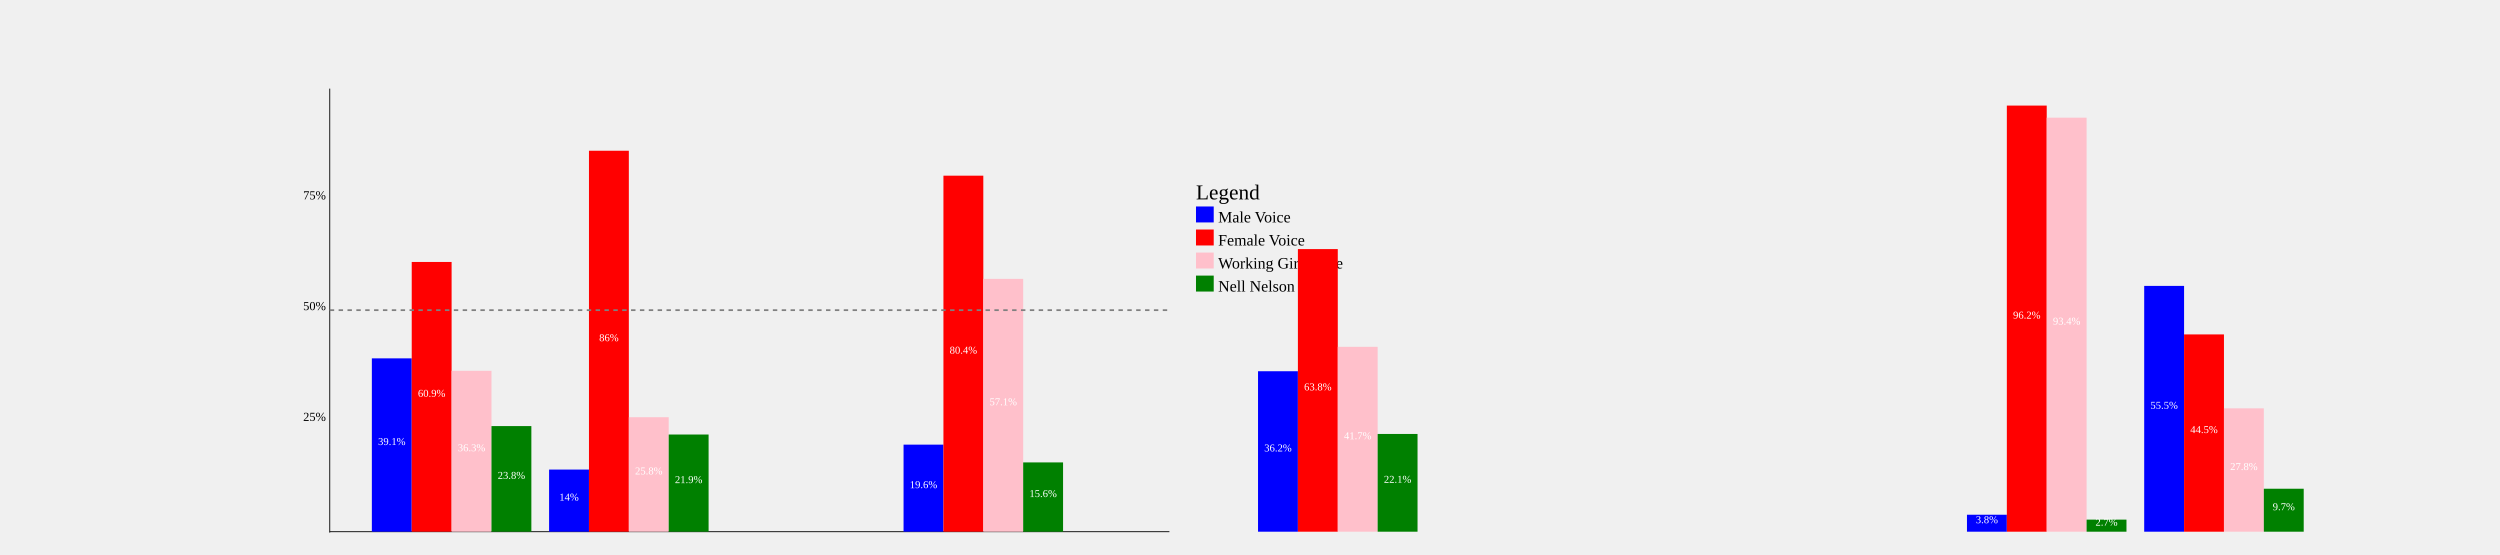
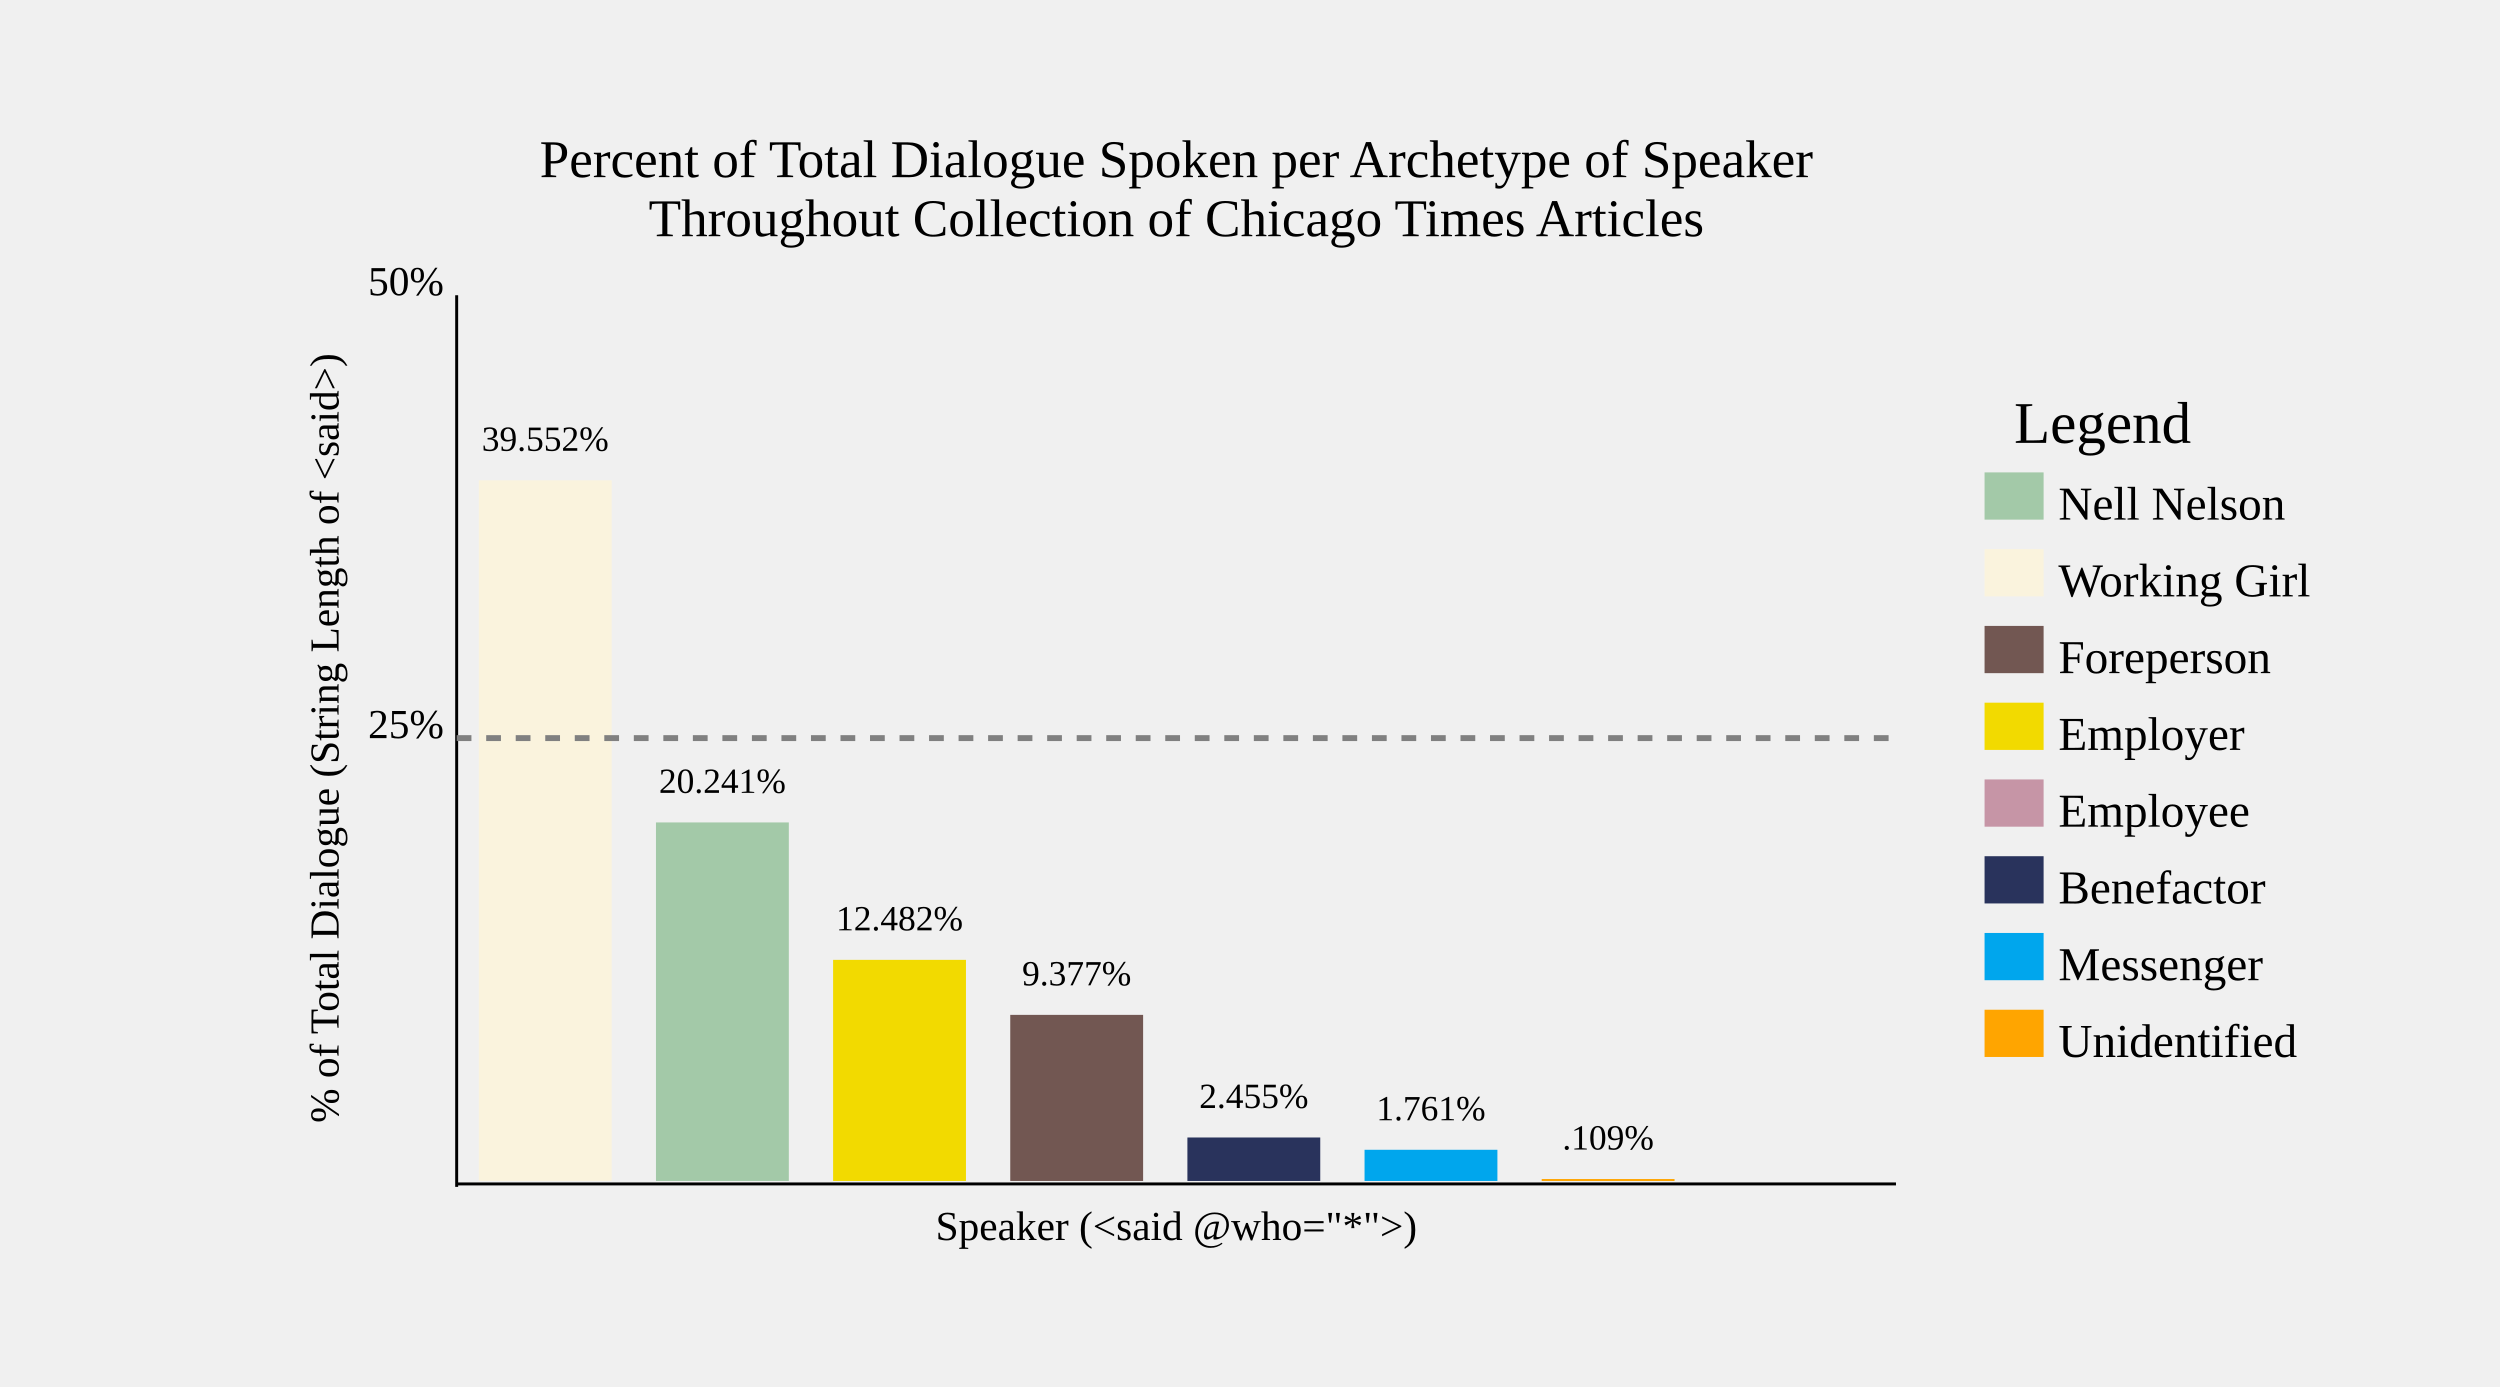
<svg xmlns="http://www.w3.org/2000/svg" width="100%" height="125%">
-   <g transform="translate(60,600)">
-     <line x1="30" y1="1" x2="30" y2="-500" stroke="black" stroke-width="1" />
-     <line x1="30" y1="0" x2="977.5" y2="0" stroke="black" stroke-width="1" />
-     <text x="0" y="-125" font-size="14">
-                     25% </text>
-     <text x="0" y="-250" font-size="14">
-                     50% </text>
-     <text x="0" y="-375" font-size="14"> 75% </text>
-     <text x="1007.5" y="-375" font-size="24">Legend</text>
-     <line x1="1017.5" y1="-349" x2="1017.5" y2="-367" stroke="blue" stroke-width="20" />
-     <text x="1032.5" y="-349" font-size="18">Male Voice</text>
-     <line x1="1017.5" y1="-323" x2="1017.5" y2="-341" stroke="red" stroke-width="20" />
-     <text x="1032.5" y="-323" font-size="18">Female Voice</text>
-     <line x1="1017.5" y1="-297" x2="1017.5" y2="-315" stroke="pink" stroke-width="20" />
-     <text x="1032.5" y="-297" font-size="18">Working Girl Voice</text>
-     <line x1="1017.5" y1="-271" x2="1017.5" y2="-289" stroke="green" stroke-width="20" />
-     <text x="1032.5" y="-271" font-size="18">Nell
-                     Nelson Voice</text>
-     <line x1="100" x2="100" y1="0" y2="-195.61" stroke="blue" stroke-width="45" />
-     <line x1="145" x2="145" y1="0" y2="-304.39" stroke="red" stroke-width="45" />
-     <line x1="190" x2="190" y1="0" y2="-181.569" stroke="pink" stroke-width="45" />
-     <line x1="235" x2="235" y1="0" y2="-119.19" stroke="green" stroke-width="45" />
-     <text x="100" y="-97.805" font-size="12" fill="white" text-anchor="middle">39.1% </text>
-     <text x="145" y="-152.195" font-size="12" fill="white" text-anchor="middle">60.9% </text>
-     <text x="190" y="-90.784" font-size="12" fill="white" text-anchor="middle">36.3% </text>
-     <text x="235" y="-59.595" font-size="12" fill="white" text-anchor="middle">23.8% </text>
-     <line x1="300" x2="300" y1="0" y2="-70.109" stroke="blue" stroke-width="45" />
-     <line x1="345" x2="345" y1="0" y2="-429.891" stroke="red" stroke-width="45" />
-     <line x1="390" x2="390" y1="0" y2="-129.204" stroke="pink" stroke-width="45" />
-     <line x1="435" x2="435" y1="0" y2="-109.664" stroke="green" stroke-width="45" />
-     <text x="300" y="-35.054" font-size="12" fill="white" text-anchor="middle">14% </text>
-     <text x="345" y="-214.946" font-size="12" fill="white" text-anchor="middle">86% </text>
-     <text x="390" y="-64.602" font-size="12" fill="white" text-anchor="middle">25.8% </text>
-     <text x="435" y="-54.832" font-size="12" fill="white" text-anchor="middle">21.9% </text>
-     <line x1="700" x2="700" y1="0" y2="-98.247" stroke="blue" stroke-width="45" />
-     <line x1="745" x2="745" y1="0" y2="-401.753" stroke="red" stroke-width="45" />
-     <line x1="790" x2="790" y1="0" y2="-285.305" stroke="pink" stroke-width="45" />
-     <line x1="835" x2="835" y1="0" y2="-78.193" stroke="green" stroke-width="45" />
-     <text x="700" y="-49.124" font-size="12" fill="white" text-anchor="middle">19.6% </text>
-     <text x="745" y="-200.876" font-size="12" fill="white" text-anchor="middle">80.4% </text>
-     <text x="790" y="-142.653" font-size="12" fill="white" text-anchor="middle">57.1% </text>
-     <text x="835" y="-39.097" font-size="12" fill="white" text-anchor="middle">15.6% </text>
-     <line x1="1100" x2="1100" y1="0" y2="-181.081" stroke="blue" stroke-width="45" />
-     <line x1="1145" x2="1145" y1="0" y2="-318.919" stroke="red" stroke-width="45" />
-     <line x1="1190" x2="1190" y1="0" y2="-208.615" stroke="pink" stroke-width="45" />
-     <line x1="1235" x2="1235" y1="0" y2="-110.304" stroke="green" stroke-width="45" />
-     <text x="1100" y="-90.541" font-size="12" fill="white" text-anchor="middle">36.2% </text>
-     <text x="1145" y="-159.459" font-size="12" fill="white" text-anchor="middle">63.8% </text>
-     <text x="1190" y="-104.307" font-size="12" fill="white" text-anchor="middle">41.7% </text>
-     <text x="1235" y="-55.152" font-size="12" fill="white" text-anchor="middle">22.1% </text>
-     <line x1="1900" x2="1900" y1="0" y2="-19.148" stroke="blue" stroke-width="45" />
-     <line x1="1945" x2="1945" y1="0" y2="-480.852" stroke="red" stroke-width="45" />
-     <line x1="1990" x2="1990" y1="0" y2="-467.218" stroke="pink" stroke-width="45" />
-     <line x1="2035" x2="2035" y1="0" y2="-13.634" stroke="green" stroke-width="45" />
-     <text x="1900" y="-9.574" font-size="12" fill="white" text-anchor="middle">3.8% </text>
-     <text x="1945" y="-240.426" font-size="12" fill="white" text-anchor="middle">96.2% </text>
-     <text x="1990" y="-233.609" font-size="12" fill="white" text-anchor="middle">93.4% </text>
-     <text x="2035" y="-6.817" font-size="12" fill="white" text-anchor="middle">2.7% </text>
-     <line x1="2100" x2="2100" y1="0" y2="-277.372" stroke="blue" stroke-width="45" />
-     <line x1="2145" x2="2145" y1="0" y2="-222.628" stroke="red" stroke-width="45" />
-     <line x1="2190" x2="2190" y1="0" y2="-139.208" stroke="pink" stroke-width="45" />
-     <line x1="2235" x2="2235" y1="0" y2="-48.488" stroke="green" stroke-width="45" />
-     <text x="2100" y="-138.686" font-size="12" fill="white" text-anchor="middle">55.5% </text>
-     <text x="2145" y="-111.314" font-size="12" fill="white" text-anchor="middle">44.5% </text>
-     <text x="2190" y="-69.604" font-size="12" fill="white" text-anchor="middle">27.8% </text>
-     <text x="2235" y="-24.244" font-size="12" fill="white" text-anchor="middle">9.7% </text>
-     <line x1="30" y1="-250" x2="977.5" y2="-250" stroke="grey" stroke-width="2" stroke-dasharray="5, 5" />
+   <g transform="translate(10,400)">
+     <line x1="60" y1="2" x2="60" y2="-300" stroke="black" stroke-width="1" />
+     <line x1="60" y1="1" x2="547.5" y2="1" stroke="black" stroke-width="1" />
+     <text x="20" y="-150" transform="rotate(-90 20,-150)" style="text-anchor: middle" font-size="14">% of Total Dialogue (String Length of
+                     &lt;said&gt;)</text>
+     <text x="303.75" y="20" style="text-anchor: middle" font-size="14">Speaker (&lt;said
+                     @who="*"&gt;)</text>
+     <text x="30" y="-150" font-size="14"> 25% </text>
+     <text x="30" y="-300" font-size="14"> 50% </text>
+     <text x="303.75" y="-340" style="text-anchor: middle" font-size="18">Percent of Total Dialogue Spoken per
+                     Archetype of Speaker </text>
+     <text x="303.75" y="-320" style="text-anchor: middle" font-size="18">Throughout Collection of Chicago
+                     Times Articles</text>
+     <text x="587.5" y="-250" font-size="20">Legend</text>
+     <line x1="587.5" y1="-224" x2="587.5" y2="-240" stroke="#A3C9A8" stroke-width="20" />
+     <text x="602.5" y="-224" font-size="16">Nell
+                     Nelson</text>
+     <line x1="587.5" y1="-198" x2="587.5" y2="-214" stroke="#FAF3DD" stroke-width="20" />
+     <text x="602.5" y="-198" font-size="16">Working Girl</text>
+     <line x1="587.5" y1="-172" x2="587.5" y2="-188" stroke="#725752" stroke-width="20" />
+     <text x="602.5" y="-172" font-size="16">Foreperson</text>
+     <line x1="587.5" y1="-146" x2="587.5" y2="-162" stroke="#F2DA00" stroke-width="20" />
+     <text x="602.5" y="-146" font-size="16">Employer</text>
+     <line x1="587.5" y1="-120" x2="587.5" y2="-136" stroke="#C695A6" stroke-width="20" />
+     <text x="602.5" y="-120" font-size="16">Employee</text>
+     <line x1="587.5" y1="-94" x2="587.5" y2="-110" stroke="#29335C" stroke-width="20" />
+     <text x="602.5" y="-94" font-size="16">Benefactor</text>
+     <line x1="587.5" y1="-68" x2="587.5" y2="-84" stroke="#00A6ED" stroke-width="20" />
+     <text x="602.5" y="-68" font-size="16">Messenger</text>
+     <line x1="587.5" y1="-42" x2="587.5" y2="-58" stroke="orange" stroke-width="20" />
+     <text x="602.5" y="-42" font-size="16">Unidentified</text>
+     <line x1="90" x2="90" y1="0" y2="-237.31" stroke="#FAF3DD" stroke-width="45" />
+     <text x="90" y="-247.31" font-size="12" fill="black" text-anchor="middle">39.552% </text>
+     <line x1="150" x2="150" y1="0" y2="-121.443" stroke="#A3C9A8" stroke-width="45" />
+     <text x="150" y="-131.443" font-size="12" fill="black" text-anchor="middle">20.241% </text>
+     <line x1="210" x2="210" y1="0" y2="-74.893" stroke="#F2DA00" stroke-width="45" />
+     <text x="210" y="-84.893" font-size="12" fill="black" text-anchor="middle">12.482% </text>
+     <line x1="270" x2="270" y1="0" y2="-56.26" stroke="#725752" stroke-width="45" />
+     <text x="270" y="-66.26" font-size="12" fill="black" text-anchor="middle">9.377% </text>
+     <line x1="330" x2="330" y1="0" y2="-14.729" stroke="#29335C" stroke-width="45" />
+     <text x="330" y="-24.729" font-size="12" fill="black" text-anchor="middle">2.455% </text>
+     <line x1="390" x2="390" y1="0" y2="-10.563" stroke="#00A6ED" stroke-width="45" />
+     <text x="390" y="-20.563" font-size="12" fill="black" text-anchor="middle">1.761% </text>
+     <line x1="450" x2="450" y1="0" y2="-0.656" stroke="orange" stroke-width="45" />
+     <text x="450" y="-10.656" font-size="12" fill="black" text-anchor="middle">.109% </text>
+     <line x1="60" y1="-150" x2="547.5" y2="-150" stroke="grey" stroke-width="2" stroke-dasharray="5, 5" />
  </g>
</svg>
